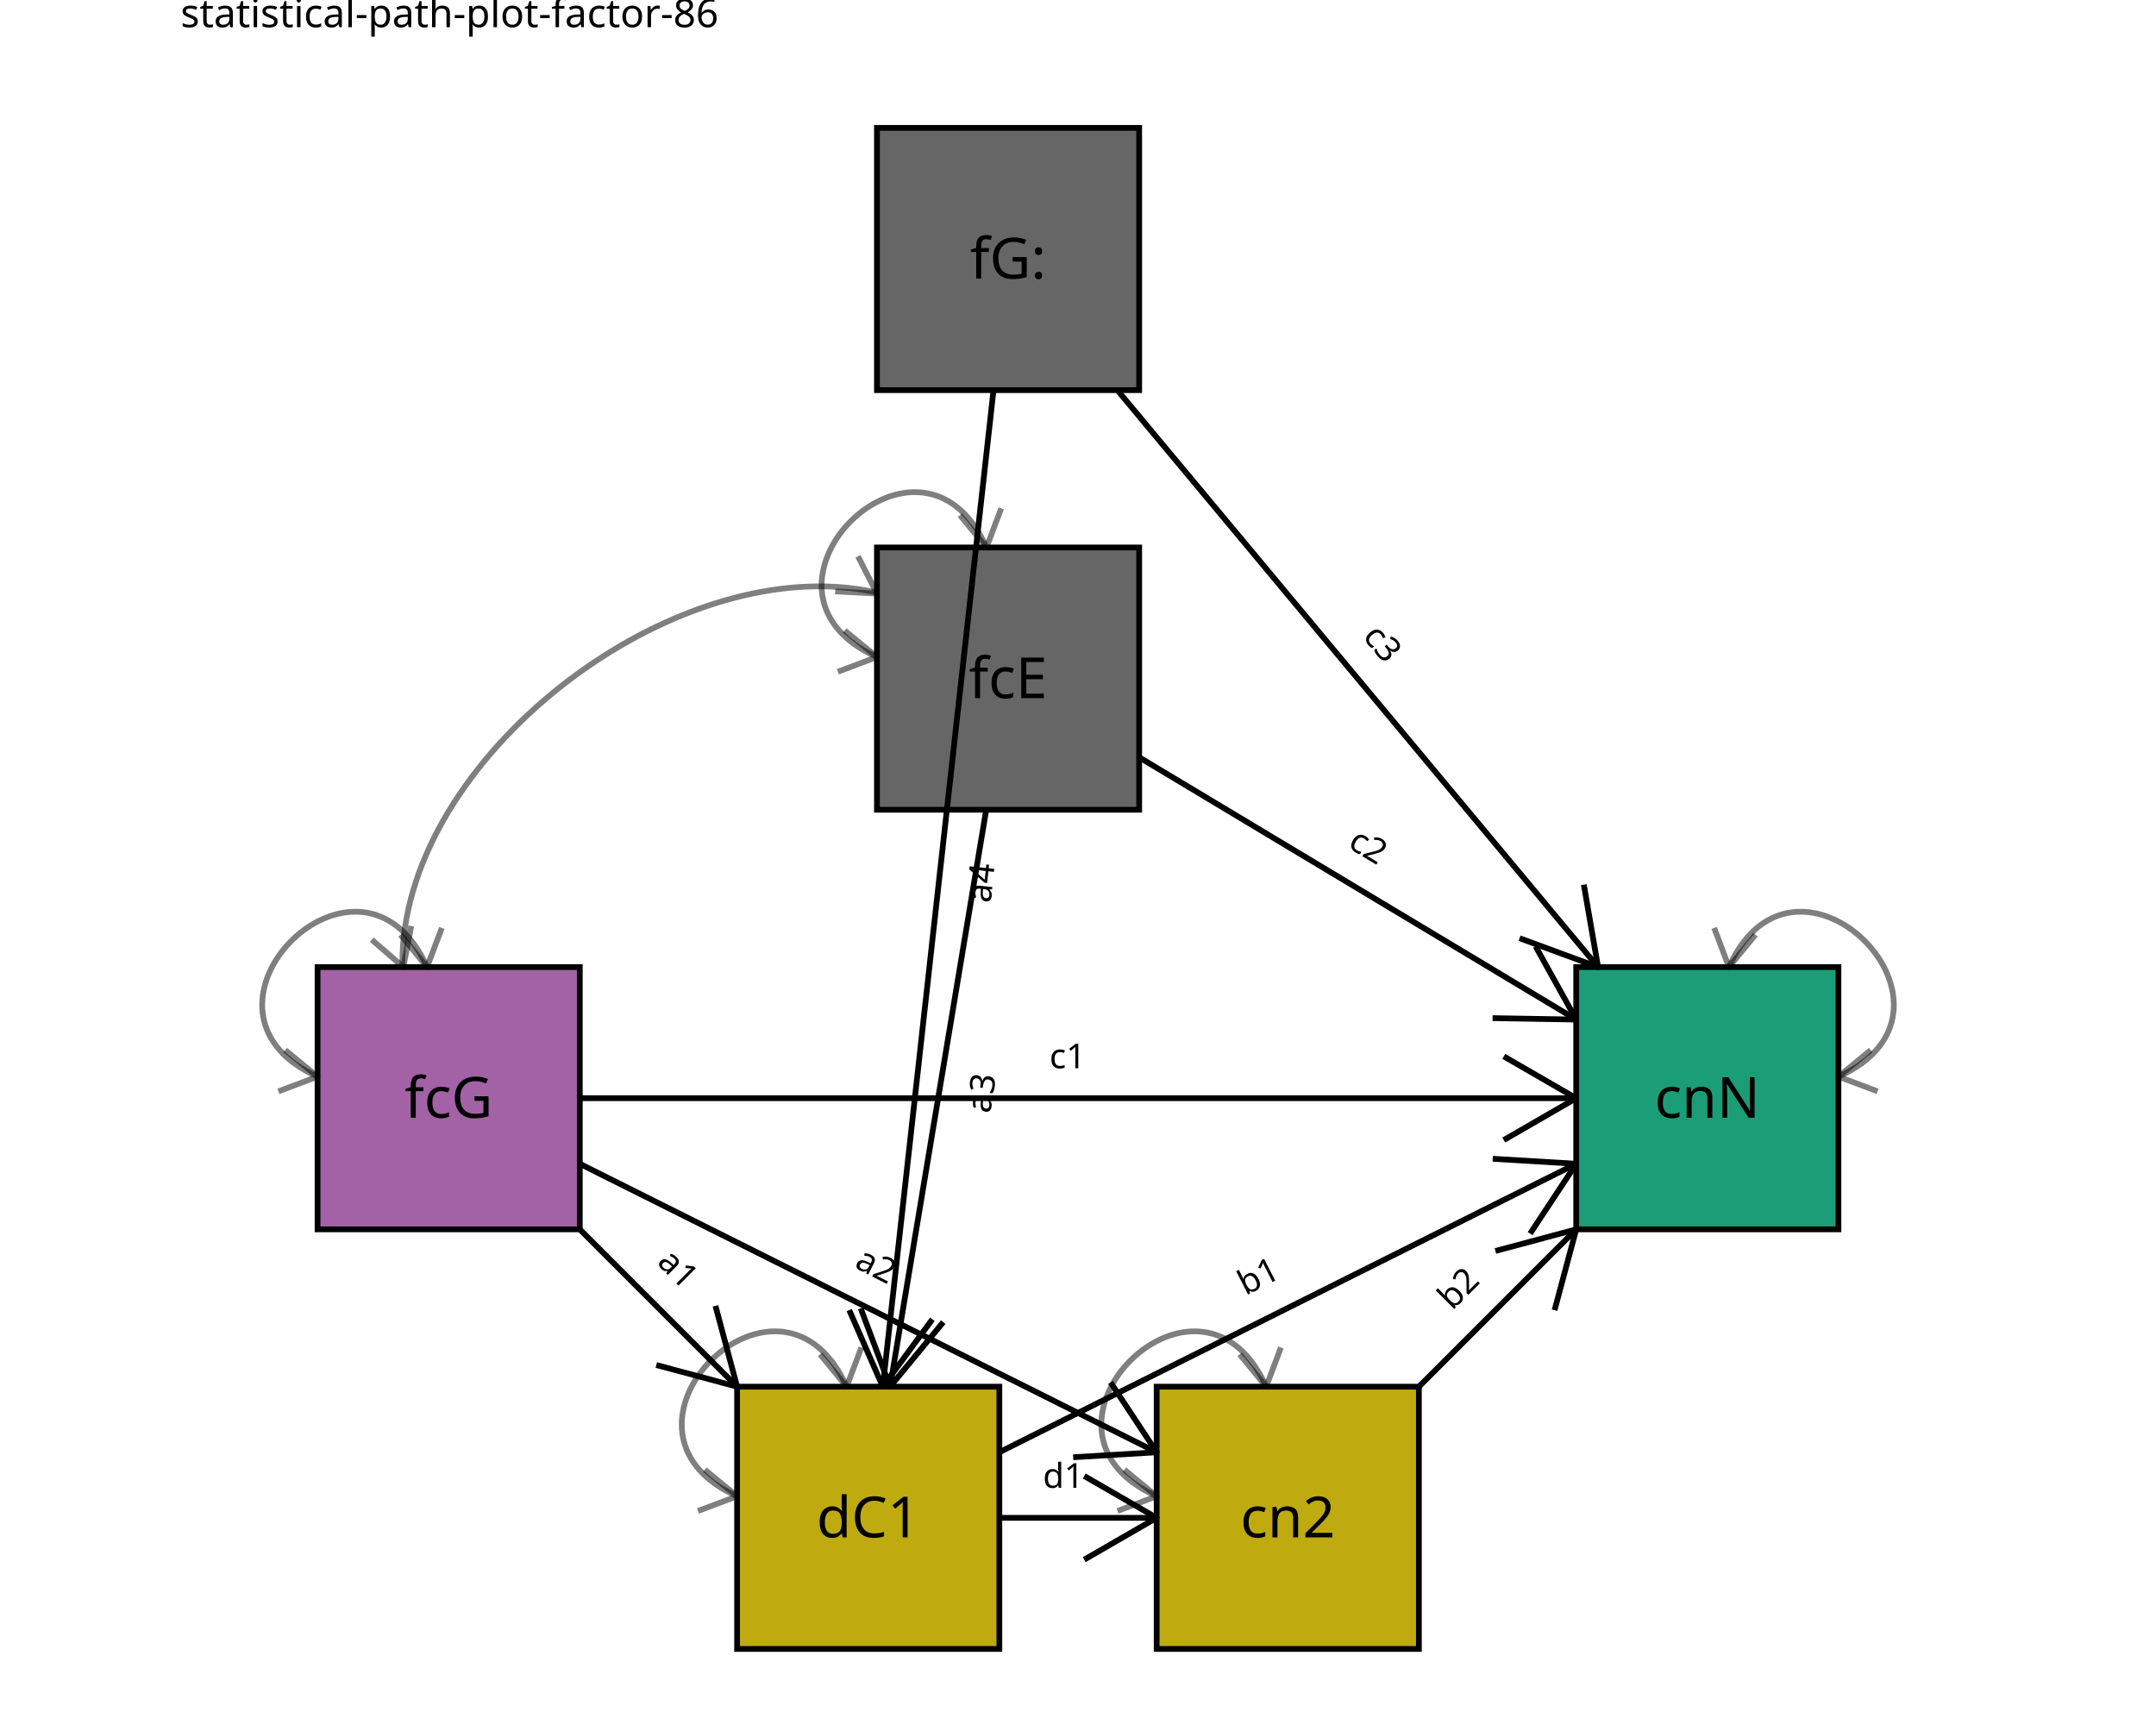
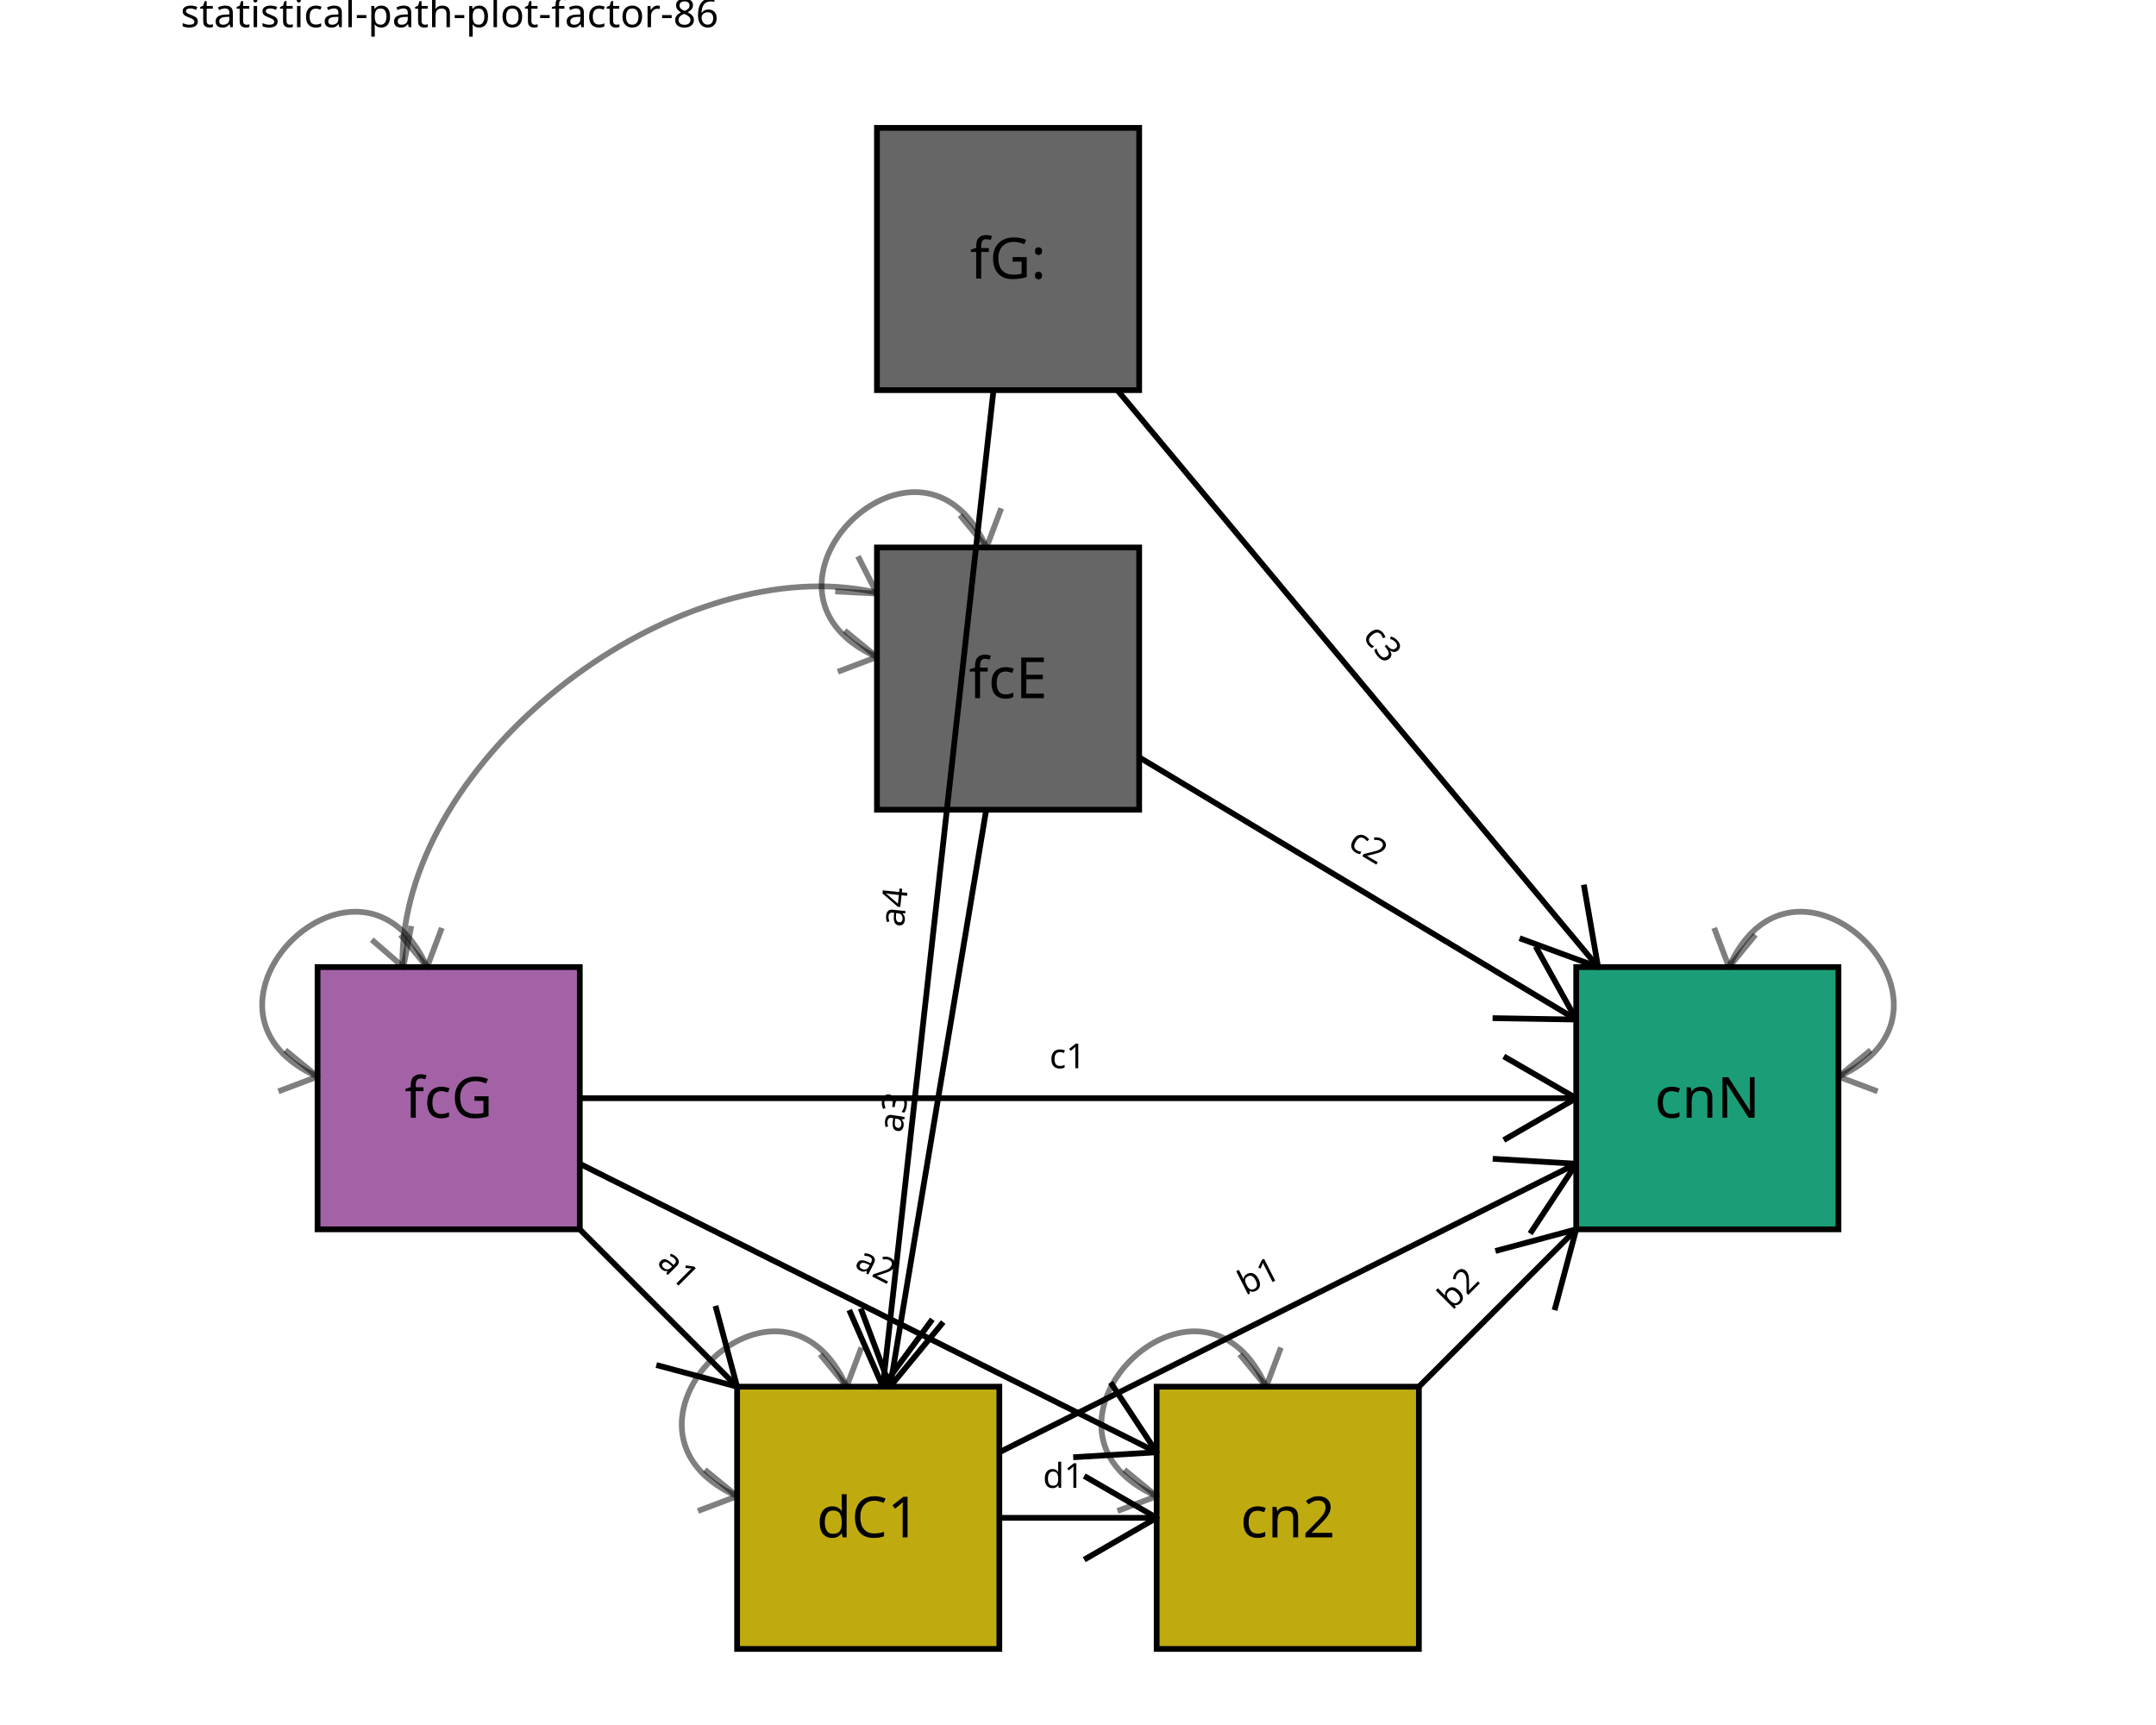
<svg xmlns="http://www.w3.org/2000/svg" class="svglite" data-engine-version="2.0" width="720.00pt" height="576.00pt" viewBox="0 0 720.00 576.00">
  <defs>
    <style type="text/css">
    .svglite line, .svglite polyline, .svglite polygon, .svglite path, .svglite rect, .svglite circle {
      fill: none;
      stroke: #000000;
      stroke-linecap: round;
      stroke-linejoin: round;
      stroke-miterlimit: 10.00;
    }
  </style>
  </defs>
  <rect width="100%" height="100%" style="stroke: none; fill: #FFFFFF;" />
  <defs>
    <clipPath id="cpMC4wMHw3MjAuMDB8MC4wMHw1NzYuMDA=">
      <rect x="0.00" y="0.00" width="720.00" height="576.00" />
    </clipPath>
  </defs>
  <g clip-path="url(#cpMC4wMHw3MjAuMDB8MC4wMHw1NzYuMDA=)">
</g>
  <defs>
    <clipPath id="cpNjAuMzJ8NjU5LjY4fDAuMDB8NTc2LjAw">
      <rect x="60.32" y="0.00" width="599.37" height="576.00" />
    </clipPath>
  </defs>
  <g clip-path="url(#cpNjAuMzJ8NjU5LjY4fDAuMDB8NTc2LjAw)">
    <rect x="60.32" y="0.00" width="599.37" height="576.00" style="stroke-width: 10.67; stroke: none;" />
  </g>
  <g clip-path="url(#cpMC4wMHw3MjAuMDB8MC4wMHw1NzYuMDA=)">
</g>
  <defs>
    <clipPath id="cpNjAuMzJ8NjU5LjY4fDE3LjMwfDU3Ni4wMA==">
      <rect x="60.32" y="17.30" width="599.37" height="558.70" />
    </clipPath>
  </defs>
  <g clip-path="url(#cpNjAuMzJ8NjU5LjY4fDE3LjMwfDU3Ni4wMA==)">
    <rect x="60.32" y="17.30" width="599.37" height="558.70" style="stroke-width: 10.67; stroke: none;" />
    <rect x="106.05" y="322.92" width="87.57" height="87.57" style="stroke-width: 1.92; stroke-linecap: butt; stroke-linejoin: miter; fill: #A362A5;" />
    <rect x="526.38" y="322.92" width="87.57" height="87.57" style="stroke-width: 1.92; stroke-linecap: butt; stroke-linejoin: miter; fill: #1B9E77;" />
    <rect x="246.16" y="463.03" width="87.57" height="87.57" style="stroke-width: 1.92; stroke-linecap: butt; stroke-linejoin: miter; fill: #BFAB0F;" />
    <rect x="386.27" y="463.03" width="87.57" height="87.57" style="stroke-width: 1.92; stroke-linecap: butt; stroke-linejoin: miter; fill: #BFAB0F;" />
    <rect x="292.86" y="182.81" width="87.57" height="87.57" style="stroke-width: 1.92; stroke-linecap: butt; stroke-linejoin: miter; fill: #666666;" />
    <rect x="292.86" y="42.70" width="87.57" height="87.57" style="stroke-width: 1.92; stroke-linecap: butt; stroke-linejoin: miter; fill: #666666;" />
    <polyline points="193.62,366.71 196.54,366.71 200.78,366.71 205.03,366.71 209.27,366.71 213.52,366.71 217.77,366.71 222.01,366.71 226.26,366.71 230.50,366.71 234.75,366.71 238.99,366.71 243.24,366.71 247.49,366.71 251.73,366.71 255.98,366.71 260.22,366.71 264.47,366.71 268.72,366.71 272.96,366.71 277.21,366.71 281.45,366.71 285.70,366.71 289.94,366.71 294.19,366.71 298.44,366.71 302.68,366.71 306.93,366.71 311.17,366.71 315.42,366.71 319.66,366.71 323.91,366.71 328.16,366.71 332.40,366.71 336.65,366.71 340.89,366.71 345.14,366.71 349.39,366.71 353.63,366.71 357.88,366.71 362.12,366.71 366.37,366.71 370.61,366.71 374.86,366.71 379.11,366.71 383.35,366.71 387.60,366.71 391.84,366.71 396.09,366.71 400.34,366.71 404.58,366.71 408.83,366.71 413.07,366.71 417.32,366.71 421.56,366.71 425.81,366.71 430.06,366.71 434.30,366.71 438.55,366.71 442.79,366.71 447.04,366.71 451.28,366.71 455.53,366.71 459.78,366.71 464.02,366.71 468.27,366.71 472.51,366.71 476.76,366.71 481.01,366.71 485.25,366.71 489.50,366.71 493.74,366.71 497.99,366.71 502.23,366.71 506.48,366.71 510.73,366.71 514.97,366.71 519.22,366.71 523.46,366.71 526.38,366.71 " style="stroke-width: 1.92; stroke-linecap: butt;" />
    <polyline points="502.19,380.68 526.38,366.71 502.19,352.74 " style="stroke-width: 1.92; stroke-linecap: butt;" />
    <polyline points="331.78,130.27 331.46,133.19 330.99,137.43 330.52,141.68 330.04,145.93 329.57,150.17 329.10,154.42 328.63,158.66 328.16,162.91 327.68,167.15 327.21,171.40 326.74,175.65 326.27,179.89 325.80,184.14 325.33,188.38 324.85,192.63 324.38,196.88 323.91,201.12 323.44,205.37 322.97,209.61 322.50,213.86 322.02,218.10 321.55,222.35 321.08,226.60 320.61,230.84 320.14,235.09 319.66,239.33 319.19,243.58 318.72,247.83 318.25,252.07 317.78,256.32 317.31,260.56 316.83,264.81 316.36,269.05 315.89,273.30 315.42,277.55 314.95,281.79 314.48,286.04 314.00,290.28 313.53,294.53 313.06,298.77 312.59,303.02 312.12,307.27 311.64,311.51 311.17,315.76 310.70,320.00 310.23,324.25 309.76,328.50 309.29,332.74 308.81,336.99 308.34,341.23 307.87,345.48 307.40,349.72 306.93,353.97 306.46,358.22 305.98,362.46 305.51,366.71 305.04,370.95 304.57,375.20 304.10,379.45 303.63,383.69 303.15,387.94 302.68,392.18 302.21,396.43 301.74,400.67 301.27,404.92 300.79,409.17 300.32,413.41 299.85,417.66 299.38,421.90 298.91,426.15 298.44,430.40 297.96,434.64 297.49,438.89 297.02,443.13 296.55,447.38 296.08,451.62 295.61,455.87 295.13,460.12 294.81,463.03 " style="stroke-width: 1.92; stroke-linecap: butt;" />
    <polyline points="283.60,437.45 294.81,463.03 311.36,440.53 " style="stroke-width: 1.92; stroke-linecap: butt;" />
    <polyline points="193.62,410.49 193.71,410.58 195.12,412.00 196.54,413.41 197.95,414.83 199.37,416.24 200.78,417.66 202.20,419.07 203.61,420.49 205.03,421.90 206.44,423.32 207.86,424.73 209.27,426.15 210.69,427.56 212.10,428.98 213.52,430.40 214.93,431.81 216.35,433.23 217.77,434.64 219.18,436.06 220.60,437.47 222.01,438.89 223.43,440.30 224.84,441.72 226.26,443.13 227.67,444.55 229.09,445.96 230.50,447.38 231.92,448.79 233.33,450.21 234.75,451.62 236.16,453.04 237.58,454.45 238.99,455.87 240.41,457.29 241.82,458.70 243.24,460.12 244.66,461.53 246.07,462.95 246.16,463.03 " style="stroke-width: 1.92; stroke-linecap: butt;" />
    <polyline points="219.18,455.80 246.16,463.03 238.93,436.05 " style="stroke-width: 1.92; stroke-linecap: butt;" />
    <polyline points="193.62,388.60 195.12,389.35 197.95,390.77 200.78,392.18 203.61,393.60 206.44,395.01 209.27,396.43 212.10,397.84 214.93,399.26 217.77,400.67 220.60,402.09 223.43,403.50 226.26,404.92 229.09,406.34 231.92,407.75 234.75,409.17 237.58,410.58 240.41,412.00 243.24,413.41 246.07,414.83 248.90,416.24 251.73,417.66 254.56,419.07 257.39,420.49 260.22,421.90 263.05,423.32 265.88,424.73 268.72,426.15 271.55,427.56 274.38,428.98 277.21,430.40 280.04,431.81 282.87,433.23 285.70,434.64 288.53,436.06 291.36,437.47 294.19,438.89 297.02,440.30 299.85,441.72 302.68,443.13 305.51,444.55 308.34,445.96 311.17,447.38 314.00,448.79 316.83,450.21 319.66,451.62 322.50,453.04 325.33,454.45 328.16,455.87 330.99,457.29 333.82,458.70 336.65,460.12 339.48,461.53 342.31,462.95 345.14,464.36 347.97,465.78 350.80,467.19 353.63,468.61 356.46,470.02 359.29,471.44 362.12,472.85 364.95,474.27 367.78,475.68 370.61,477.10 373.45,478.51 376.28,479.93 379.11,481.34 381.94,482.76 384.77,484.18 386.27,484.93 " style="stroke-width: 1.92; stroke-linecap: butt;" />
    <polyline points="358.39,486.60 386.27,484.93 370.88,461.62 " style="stroke-width: 1.92; stroke-linecap: butt;" />
    <polyline points="333.73,484.93 335.23,484.18 338.06,482.76 340.89,481.34 343.72,479.93 346.55,478.51 349.39,477.10 352.22,475.68 355.05,474.27 357.88,472.85 360.71,471.44 363.54,470.02 366.37,468.61 369.20,467.19 372.03,465.78 374.86,464.36 377.69,462.95 380.52,461.53 383.35,460.12 386.18,458.70 389.01,457.29 391.84,455.87 394.67,454.45 397.50,453.04 400.34,451.62 403.17,450.21 406.00,448.79 408.83,447.38 411.66,445.96 414.49,444.55 417.32,443.13 420.15,441.72 422.98,440.30 425.81,438.89 428.64,437.47 431.47,436.06 434.30,434.64 437.13,433.23 439.96,431.81 442.79,430.40 445.62,428.98 448.45,427.56 451.28,426.15 454.12,424.73 456.95,423.32 459.78,421.90 462.61,420.49 465.44,419.07 468.27,417.66 471.10,416.24 473.93,414.83 476.76,413.41 479.59,412.00 482.42,410.58 485.25,409.17 488.08,407.75 490.91,406.34 493.74,404.92 496.57,403.50 499.40,402.09 502.23,400.67 505.07,399.26 507.90,397.84 510.73,396.43 513.56,395.01 516.39,393.60 519.22,392.18 522.05,390.77 524.88,389.35 526.38,388.60 " style="stroke-width: 1.92; stroke-linecap: butt;" />
    <polyline points="510.99,411.91 526.38,388.60 498.50,386.93 " style="stroke-width: 1.92; stroke-linecap: butt;" />
    <polyline points="333.73,506.82 333.82,506.82 335.23,506.82 336.65,506.82 338.06,506.82 339.48,506.82 340.89,506.82 342.31,506.82 343.72,506.82 345.14,506.82 346.55,506.82 347.97,506.82 349.39,506.82 350.80,506.82 352.22,506.82 353.63,506.82 355.05,506.82 356.46,506.82 357.88,506.82 359.29,506.82 360.71,506.82 362.12,506.82 363.54,506.82 364.95,506.82 366.37,506.82 367.78,506.82 369.20,506.82 370.61,506.82 372.03,506.82 373.45,506.82 374.86,506.82 376.28,506.82 377.69,506.82 379.11,506.82 380.52,506.82 381.94,506.82 383.35,506.82 384.77,506.82 386.18,506.82 386.27,506.82 " style="stroke-width: 1.92; stroke-linecap: butt;" />
    <polyline points="362.08,520.79 386.27,506.82 362.08,492.85 " style="stroke-width: 1.92; stroke-linecap: butt;" />
    <polyline points="473.84,463.03 473.93,462.95 475.34,461.53 476.76,460.12 478.18,458.70 479.59,457.29 481.01,455.87 482.42,454.45 483.84,453.04 485.25,451.62 486.67,450.21 488.08,448.79 489.50,447.38 490.91,445.96 492.33,444.55 493.74,443.13 495.16,441.72 496.57,440.30 497.99,438.89 499.40,437.47 500.82,436.06 502.23,434.64 503.65,433.23 505.07,431.81 506.48,430.40 507.90,428.98 509.31,427.56 510.73,426.15 512.14,424.73 513.56,423.32 514.97,421.90 516.39,420.49 517.80,419.07 519.22,417.66 520.63,416.24 522.05,414.83 523.46,413.41 524.88,412.00 526.29,410.58 526.38,410.49 " style="stroke-width: 1.92; stroke-linecap: butt;" />
    <polyline points="519.15,437.48 526.38,410.49 499.40,417.72 " style="stroke-width: 1.92; stroke-linecap: butt;" />
    <polyline points="380.43,252.87 381.46,253.49 383.82,254.90 386.18,256.32 388.54,257.73 390.90,259.15 393.26,260.56 395.62,261.98 397.98,263.39 400.34,264.81 402.69,266.22 405.05,267.64 407.41,269.05 409.77,270.47 412.13,271.88 414.49,273.30 416.85,274.72 419.21,276.13 421.56,277.55 423.92,278.96 426.28,280.38 428.64,281.79 431.00,283.21 433.36,284.62 435.72,286.04 438.08,287.45 440.43,288.87 442.79,290.28 445.15,291.70 447.51,293.11 449.87,294.53 452.23,295.94 454.59,297.36 456.95,298.77 459.30,300.19 461.66,301.61 464.02,303.02 466.38,304.44 468.74,305.85 471.10,307.27 473.46,308.68 475.82,310.10 478.18,311.51 480.53,312.93 482.89,314.34 485.25,315.76 487.61,317.17 489.97,318.59 492.33,320.00 494.69,321.42 497.05,322.83 499.40,324.25 501.76,325.67 504.12,327.08 506.48,328.50 508.84,329.91 511.20,331.33 513.56,332.74 515.92,334.16 518.27,335.57 520.63,336.99 522.99,338.40 525.35,339.82 526.38,340.44 " style="stroke-width: 1.92; stroke-linecap: butt;" />
    <polyline points="498.45,339.97 526.38,340.44 512.82,316.01 " style="stroke-width: 1.92; stroke-linecap: butt;" />
    <polyline points="329.35,270.38 329.10,271.88 328.63,274.72 328.16,277.55 327.68,280.38 327.21,283.21 326.74,286.04 326.27,288.87 325.80,291.70 325.33,294.53 324.85,297.36 324.38,300.19 323.91,303.02 323.44,305.85 322.97,308.68 322.50,311.51 322.02,314.34 321.55,317.17 321.08,320.00 320.61,322.83 320.14,325.67 319.66,328.50 319.19,331.33 318.72,334.16 318.25,336.99 317.78,339.82 317.31,342.65 316.83,345.48 316.36,348.31 315.89,351.14 315.42,353.97 314.95,356.80 314.48,359.63 314.00,362.46 313.53,365.29 313.06,368.12 312.59,370.95 312.12,373.78 311.64,376.61 311.17,379.45 310.70,382.28 310.23,385.11 309.76,387.94 309.29,390.77 308.81,393.60 308.34,396.43 307.87,399.26 307.40,402.09 306.93,404.92 306.46,407.75 305.98,410.58 305.51,413.41 305.04,416.24 304.57,419.07 304.10,421.90 303.63,424.73 303.15,427.56 302.68,430.40 302.21,433.23 301.74,436.06 301.27,438.89 300.79,441.72 300.32,444.55 299.85,447.38 299.38,450.21 298.91,453.04 298.44,455.87 297.96,458.70 297.49,461.53 297.24,463.03 " style="stroke-width: 1.92; stroke-linecap: butt;" />
    <polyline points="287.44,436.88 297.24,463.03 315.00,441.47 " style="stroke-width: 1.92; stroke-linecap: butt;" />
    <polyline points="373.14,130.27 374.39,131.77 376.75,134.60 379.11,137.43 381.46,140.26 383.82,143.10 386.18,145.93 388.54,148.76 390.90,151.59 393.26,154.42 395.62,157.25 397.98,160.08 400.34,162.91 402.69,165.74 405.05,168.57 407.41,171.40 409.77,174.23 412.13,177.06 414.49,179.89 416.85,182.72 419.21,185.55 421.56,188.38 423.92,191.21 426.28,194.04 428.64,196.88 431.00,199.71 433.36,202.54 435.72,205.37 438.08,208.20 440.43,211.03 442.79,213.86 445.15,216.69 447.51,219.52 449.87,222.35 452.23,225.18 454.59,228.01 456.95,230.84 459.30,233.67 461.66,236.50 464.02,239.33 466.38,242.16 468.74,244.99 471.10,247.83 473.46,250.66 475.82,253.49 478.18,256.32 480.53,259.15 482.89,261.98 485.25,264.81 487.61,267.64 489.97,270.47 492.33,273.30 494.69,276.13 497.05,278.96 499.40,281.79 501.76,284.62 504.12,287.45 506.48,290.28 508.84,293.11 511.20,295.94 513.56,298.77 515.92,301.61 518.27,304.44 520.63,307.27 522.99,310.10 525.35,312.93 527.71,315.76 530.07,318.59 532.43,321.42 533.68,322.92 " style="stroke-width: 1.92; stroke-linecap: butt;" />
    <polyline points="507.46,313.28 533.68,322.92 528.92,295.40 " style="stroke-width: 1.92; stroke-linecap: butt;" />
    <text x="356.54" y="356.70" text-anchor="middle" style="font-size: 11.50px; font-family: sans;" textLength="12.15px" lengthAdjust="spacingAndGlyphs">c1</text>
-     <text transform="translate(331.49,295.20) rotate(-444)" text-anchor="middle" style="font-size: 11.50px; font-family: sans;" textLength="12.79px" lengthAdjust="spacingAndGlyphs">a4</text>
+     <text transform="translate(302.49,303.22) rotate(-444)" text-anchor="middle" style="font-size: 11.50px; font-family: sans;" textLength="12.79px" lengthAdjust="spacingAndGlyphs">a4</text>
    <text transform="translate(223.72,426.44) rotate(-315)" text-anchor="middle" style="font-size: 11.50px; font-family: sans;" textLength="12.79px" lengthAdjust="spacingAndGlyphs">a1</text>
    <text transform="translate(290.84,426.02) rotate(-333)" text-anchor="middle" style="font-size: 11.50px; font-family: sans;" textLength="12.79px" lengthAdjust="spacingAndGlyphs">a2</text>
    <text transform="translate(422.00,429.60) rotate(-27)" text-anchor="middle" style="font-size: 11.50px; font-family: sans;" textLength="12.79px" lengthAdjust="spacingAndGlyphs">b1</text>
    <text x="355.12" y="496.81" text-anchor="middle" style="font-size: 11.50px; font-family: sans;" textLength="12.79px" lengthAdjust="spacingAndGlyphs">d1</text>
    <text transform="translate(489.79,432.93) rotate(-45)" text-anchor="middle" style="font-size: 11.50px; font-family: sans;" textLength="12.79px" lengthAdjust="spacingAndGlyphs">b2</text>
    <text transform="translate(454.95,285.90) rotate(-329)" text-anchor="middle" style="font-size: 11.50px; font-family: sans;" textLength="12.15px" lengthAdjust="spacingAndGlyphs">c2</text>
-     <text transform="translate(331.66,365.56) rotate(-441)" text-anchor="middle" style="font-size: 11.50px; font-family: sans;" textLength="12.79px" lengthAdjust="spacingAndGlyphs">a3</text>
+     <text transform="translate(302.27,371.99) rotate(-441)" text-anchor="middle" style="font-size: 11.50px; font-family: sans;" textLength="12.79px" lengthAdjust="spacingAndGlyphs">a3</text>
    <text transform="translate(458.70,217.31) rotate(-310)" text-anchor="middle" style="font-size: 11.50px; font-family: sans;" textLength="12.15px" lengthAdjust="spacingAndGlyphs">c3</text>
    <text x="149.83" y="373.23" text-anchor="middle" style="font-size: 18.97px; font-family: sans;" textLength="29.52px" lengthAdjust="spacingAndGlyphs">fcG</text>
    <text x="570.17" y="373.23" text-anchor="middle" style="font-size: 18.97px; font-family: sans;" textLength="33.74px" lengthAdjust="spacingAndGlyphs">cnN</text>
    <text x="289.94" y="513.35" text-anchor="middle" style="font-size: 18.97px; font-family: sans;" textLength="34.80px" lengthAdjust="spacingAndGlyphs">dC1</text>
    <text x="430.06" y="513.35" text-anchor="middle" style="font-size: 18.97px; font-family: sans;" textLength="30.59px" lengthAdjust="spacingAndGlyphs">cn2</text>
    <text x="336.65" y="233.12" text-anchor="middle" style="font-size: 18.97px; font-family: sans;" textLength="27.42px" lengthAdjust="spacingAndGlyphs">fcE</text>
    <text x="336.65" y="93.01" text-anchor="middle" style="font-size: 18.97px; font-family: sans;" textLength="25.30px" lengthAdjust="spacingAndGlyphs">fG:</text>
    <polyline points="134.70,322.92 134.38,322.01 134.42,318.94 134.57,315.88 134.85,312.81 135.24,309.75 135.74,306.69 136.36,303.64 137.08,300.59 137.91,297.56 138.85,294.53 139.88,291.52 141.02,288.53 142.25,285.55 143.58,282.58 145.00,279.64 146.51,276.72 148.11,273.83 149.79,270.96 151.56,268.11 153.41,265.29 155.34,262.51 157.34,259.76 159.42,257.04 161.57,254.35 163.79,251.70 166.07,249.10 168.42,246.53 170.84,244.00 173.31,241.52 175.84,239.09 178.43,236.70 181.07,234.36 183.76,232.08 186.50,229.84 189.29,227.66 192.12,225.54 194.99,223.48 197.90,221.47 200.85,219.53 203.83,217.65 206.85,215.83 209.90,214.08 212.97,212.40 216.07,210.79 219.19,209.26 222.34,207.79 225.50,206.40 228.68,205.09 231.87,203.86 235.08,202.71 238.29,201.64 241.51,200.65 244.74,199.75 247.96,198.94 251.19,198.21 254.42,197.58 257.64,197.04 260.85,196.59 264.06,196.25 267.26,195.99 270.44,195.84 273.60,195.79 276.75,195.84 279.87,196.00 282.97,196.27 286.05,196.64 289.10,197.12 292.12,197.72 292.86,198.20 " style="stroke-width: 1.92; stroke: #000000; stroke-opacity: 0.50; stroke-linecap: butt;" />
    <polyline points="124.14,313.77 134.70,322.92 137.34,309.21 " style="stroke-width: 1.92; stroke: #000000; stroke-opacity: 0.50; stroke-linecap: butt;" />
    <polyline points="278.91,197.47 292.86,198.20 286.52,185.75 " style="stroke-width: 1.92; stroke: #000000; stroke-opacity: 0.50; stroke-linecap: butt;" />
    <polyline points="142.62,322.92 142.62,322.89 141.64,320.86 140.63,318.96 139.57,317.19 138.46,315.55 137.32,314.03 136.14,312.64 134.93,311.36 133.69,310.20 132.42,309.16 131.12,308.23 129.80,307.40 128.45,306.69 127.09,306.07 125.72,305.56 124.33,305.15 122.93,304.83 121.52,304.61 120.11,304.48 118.70,304.44 117.28,304.48 115.87,304.60 114.46,304.81 113.06,305.09 111.67,305.45 110.30,305.89 108.94,306.39 107.60,306.96 106.27,307.59 104.98,308.29 103.70,309.05 102.46,309.86 101.25,310.73 100.07,311.65 98.93,312.62 97.83,313.64 96.76,314.70 95.75,315.80 94.78,316.95 93.86,318.13 92.99,319.34 92.17,320.58 91.42,321.85 90.72,323.15 90.08,324.47 89.51,325.81 89.01,327.17 88.58,328.55 88.22,329.94 87.93,331.34 87.73,332.74 87.60,334.16 87.56,335.57 87.60,336.99 87.74,338.40 87.96,339.81 88.27,341.21 88.69,342.59 89.20,343.97 89.81,345.33 90.53,346.67 91.35,347.99 92.28,349.29 93.33,350.56 94.48,351.81 95.76,353.02 97.15,354.20 98.67,355.34 100.31,356.44 102.08,357.50 103.98,358.52 106.01,359.49 106.05,359.50 " style="stroke-width: 1.92; stroke: #000000; stroke-opacity: 0.50; stroke-linecap: butt;" />
    <polyline points="133.76,312.12 142.62,322.92 147.55,309.85 " style="stroke-width: 1.92; stroke: #000000; stroke-opacity: 0.50; stroke-linecap: butt;" />
    <polyline points="92.98,364.42 106.05,359.50 95.25,350.64 " style="stroke-width: 1.92; stroke: #000000; stroke-opacity: 0.50; stroke-linecap: butt;" />
    <polyline points="613.95,359.50 613.99,359.49 616.02,358.52 617.92,357.50 619.69,356.44 621.33,355.34 622.85,354.20 624.24,353.02 625.52,351.81 626.67,350.56 627.72,349.29 628.65,347.99 629.47,346.67 630.19,345.33 630.80,343.97 631.31,342.59 631.73,341.21 632.04,339.81 632.26,338.40 632.40,336.99 632.44,335.57 632.40,334.16 632.27,332.74 632.07,331.34 631.78,329.94 631.42,328.55 630.99,327.17 630.49,325.81 629.92,324.47 629.28,323.15 628.58,321.85 627.83,320.58 627.01,319.34 626.14,318.13 625.22,316.95 624.25,315.80 623.24,314.70 622.17,313.64 621.07,312.62 619.93,311.65 618.75,310.73 617.54,309.86 616.30,309.05 615.02,308.29 613.73,307.59 612.40,306.96 611.06,306.39 609.70,305.89 608.33,305.45 606.94,305.09 605.54,304.81 604.13,304.60 602.72,304.48 601.30,304.44 599.89,304.48 598.48,304.61 597.07,304.83 595.67,305.15 594.28,305.56 592.91,306.07 591.55,306.69 590.20,307.40 588.88,308.23 587.58,309.16 586.31,310.20 585.07,311.36 583.86,312.64 582.68,314.03 581.54,315.55 580.43,317.19 579.37,318.96 578.36,320.86 577.38,322.89 577.38,322.92 " style="stroke-width: 1.92; stroke: #000000; stroke-opacity: 0.50; stroke-linecap: butt;" />
    <polyline points="624.75,350.64 613.95,359.50 627.02,364.42 " style="stroke-width: 1.92; stroke: #000000; stroke-opacity: 0.50; stroke-linecap: butt;" />
    <polyline points="572.45,309.85 577.38,322.92 586.24,312.12 " style="stroke-width: 1.92; stroke: #000000; stroke-opacity: 0.50; stroke-linecap: butt;" />
    <polyline points="282.73,463.03 282.73,463.00 281.76,460.97 280.74,459.07 279.68,457.30 278.58,455.66 277.43,454.14 276.25,452.75 275.04,451.47 273.80,450.31 272.53,449.27 271.23,448.34 269.91,447.51 268.57,446.80 267.21,446.19 265.83,445.67 264.44,445.26 263.04,444.95 261.64,444.72 260.22,444.59 258.81,444.55 257.39,444.59 255.98,444.72 254.57,444.92 253.17,445.21 251.79,445.57 250.41,446.00 249.05,446.50 247.71,447.07 246.39,447.71 245.09,448.40 243.82,449.16 242.57,449.97 241.36,450.84 240.18,451.76 239.04,452.74 237.94,453.75 236.88,454.81 235.86,455.92 234.89,457.06 233.97,458.24 233.10,459.45 232.28,460.69 231.53,461.96 230.83,463.26 230.20,464.58 229.63,465.93 229.12,467.29 228.69,468.66 228.33,470.05 228.05,471.45 227.84,472.86 227.71,474.27 227.67,475.68 227.72,477.10 227.85,478.51 228.07,479.92 228.39,481.32 228.80,482.71 229.31,484.08 229.92,485.44 230.64,486.78 231.46,488.11 232.39,489.40 233.44,490.68 234.60,491.92 235.87,493.13 237.27,494.31 238.78,495.45 240.43,496.55 242.19,497.62 244.09,498.63 246.13,499.60 246.16,499.61 " style="stroke-width: 1.92; stroke: #000000; stroke-opacity: 0.50; stroke-linecap: butt;" />
    <polyline points="273.88,452.23 282.73,463.03 287.66,449.96 " style="stroke-width: 1.92; stroke: #000000; stroke-opacity: 0.50; stroke-linecap: butt;" />
    <polyline points="233.09,504.53 246.16,499.61 235.36,490.75 " style="stroke-width: 1.92; stroke: #000000; stroke-opacity: 0.50; stroke-linecap: butt;" />
    <polyline points="422.84,463.03 422.84,463.00 421.87,460.97 420.85,459.07 419.79,457.30 418.69,455.66 417.55,454.14 416.37,452.75 415.15,451.47 413.91,450.31 412.64,449.27 411.34,448.34 410.02,447.51 408.68,446.80 407.32,446.19 405.94,445.67 404.55,445.26 403.15,444.95 401.75,444.72 400.33,444.59 398.92,444.55 397.51,444.59 396.09,444.72 394.69,444.92 393.29,445.21 391.90,445.57 390.52,446.00 389.16,446.50 387.82,447.07 386.50,447.71 385.20,448.40 383.93,449.16 382.69,449.97 381.47,450.84 380.29,451.76 379.15,452.74 378.05,453.75 376.99,454.81 375.97,455.92 375.00,457.06 374.08,458.24 373.21,459.45 372.40,460.69 371.64,461.96 370.94,463.26 370.31,464.58 369.74,465.93 369.23,467.29 368.80,468.66 368.44,470.05 368.16,471.45 367.95,472.86 367.83,474.27 367.78,475.68 367.83,477.10 367.96,478.51 368.18,479.92 368.50,481.32 368.91,482.71 369.42,484.08 370.03,485.44 370.75,486.78 371.57,488.11 372.51,489.40 373.55,490.68 374.71,491.92 375.98,493.13 377.38,494.31 378.90,495.45 380.54,496.55 382.31,497.62 384.21,498.63 386.24,499.60 386.27,499.61 " style="stroke-width: 1.92; stroke: #000000; stroke-opacity: 0.50; stroke-linecap: butt;" />
    <polyline points="413.99,452.23 422.84,463.03 427.77,449.96 " style="stroke-width: 1.92; stroke: #000000; stroke-opacity: 0.50; stroke-linecap: butt;" />
    <polyline points="373.20,504.53 386.27,499.61 375.47,490.75 " style="stroke-width: 1.92; stroke: #000000; stroke-opacity: 0.50; stroke-linecap: butt;" />
    <polyline points="329.44,182.81 329.43,182.78 328.46,180.75 327.44,178.85 326.38,177.08 325.28,175.44 324.14,173.92 322.96,172.52 321.75,171.25 320.50,170.09 319.23,169.05 317.93,168.11 316.61,167.29 315.27,166.57 313.91,165.96 312.53,165.45 311.15,165.04 309.75,164.72 308.34,164.50 306.93,164.37 305.51,164.32 304.10,164.37 302.68,164.49 301.28,164.70 299.88,164.98 298.49,165.34 297.11,165.77 295.75,166.28 294.41,166.85 293.09,167.48 291.79,168.18 290.52,168.94 289.28,169.75 288.07,170.62 286.89,171.54 285.75,172.51 284.64,173.53 283.58,174.59 282.56,175.69 281.59,176.84 280.67,178.01 279.80,179.23 278.99,180.47 278.23,181.74 277.53,183.04 276.90,184.36 276.33,185.70 275.83,187.06 275.39,188.44 275.03,189.83 274.75,191.23 274.54,192.63 274.42,194.05 274.38,195.46 274.42,196.87 274.55,198.29 274.77,199.69 275.09,201.09 275.50,202.48 276.01,203.86 276.63,205.22 277.34,206.56 278.17,207.88 279.10,209.18 280.14,210.45 281.30,211.69 282.58,212.91 283.97,214.09 285.49,215.23 287.13,216.33 288.90,217.39 290.80,218.41 292.83,219.38 292.86,219.38 " style="stroke-width: 1.92; stroke: #000000; stroke-opacity: 0.50; stroke-linecap: butt;" />
    <polyline points="320.58,172.01 329.44,182.81 334.36,169.74 " style="stroke-width: 1.92; stroke: #000000; stroke-opacity: 0.50; stroke-linecap: butt;" />
    <polyline points="279.79,224.31 292.86,219.38 282.06,210.53 " style="stroke-width: 1.92; stroke: #000000; stroke-opacity: 0.50; stroke-linecap: butt;" />
  </g>
  <g clip-path="url(#cpMC4wMHw3MjAuMDB8MC4wMHw1NzYuMDA=)">
    <text x="60.32" y="9.08" style="font-size: 13.20px; font-family: sans;" textLength="166.55px" lengthAdjust="spacingAndGlyphs">statistical-path-plot-factor-86</text>
  </g>
</svg>
